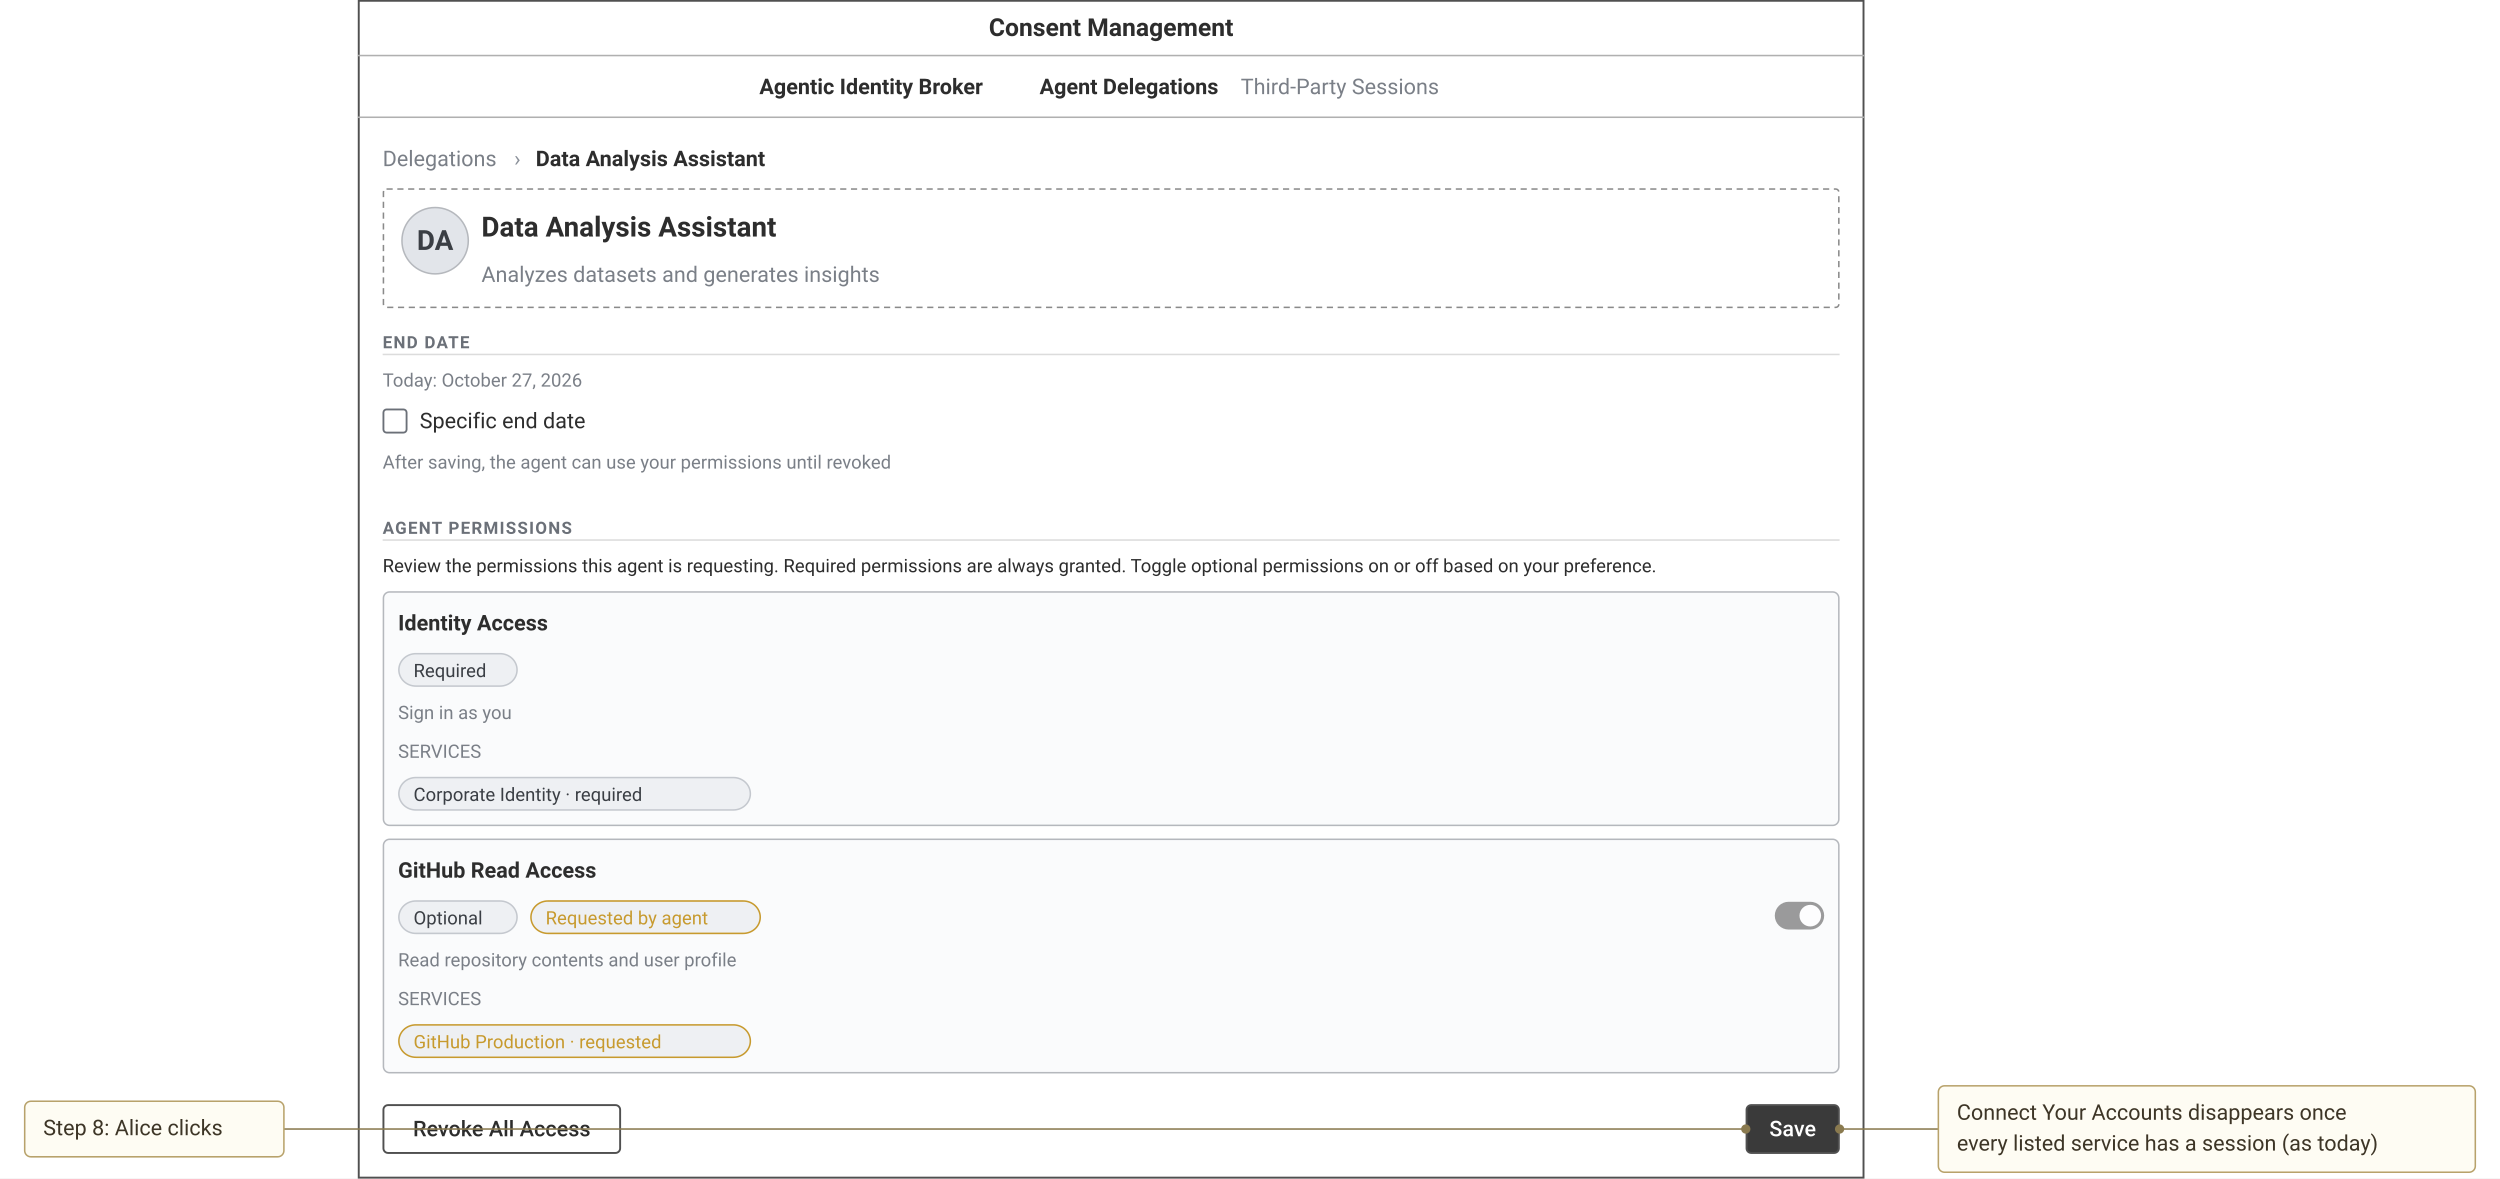
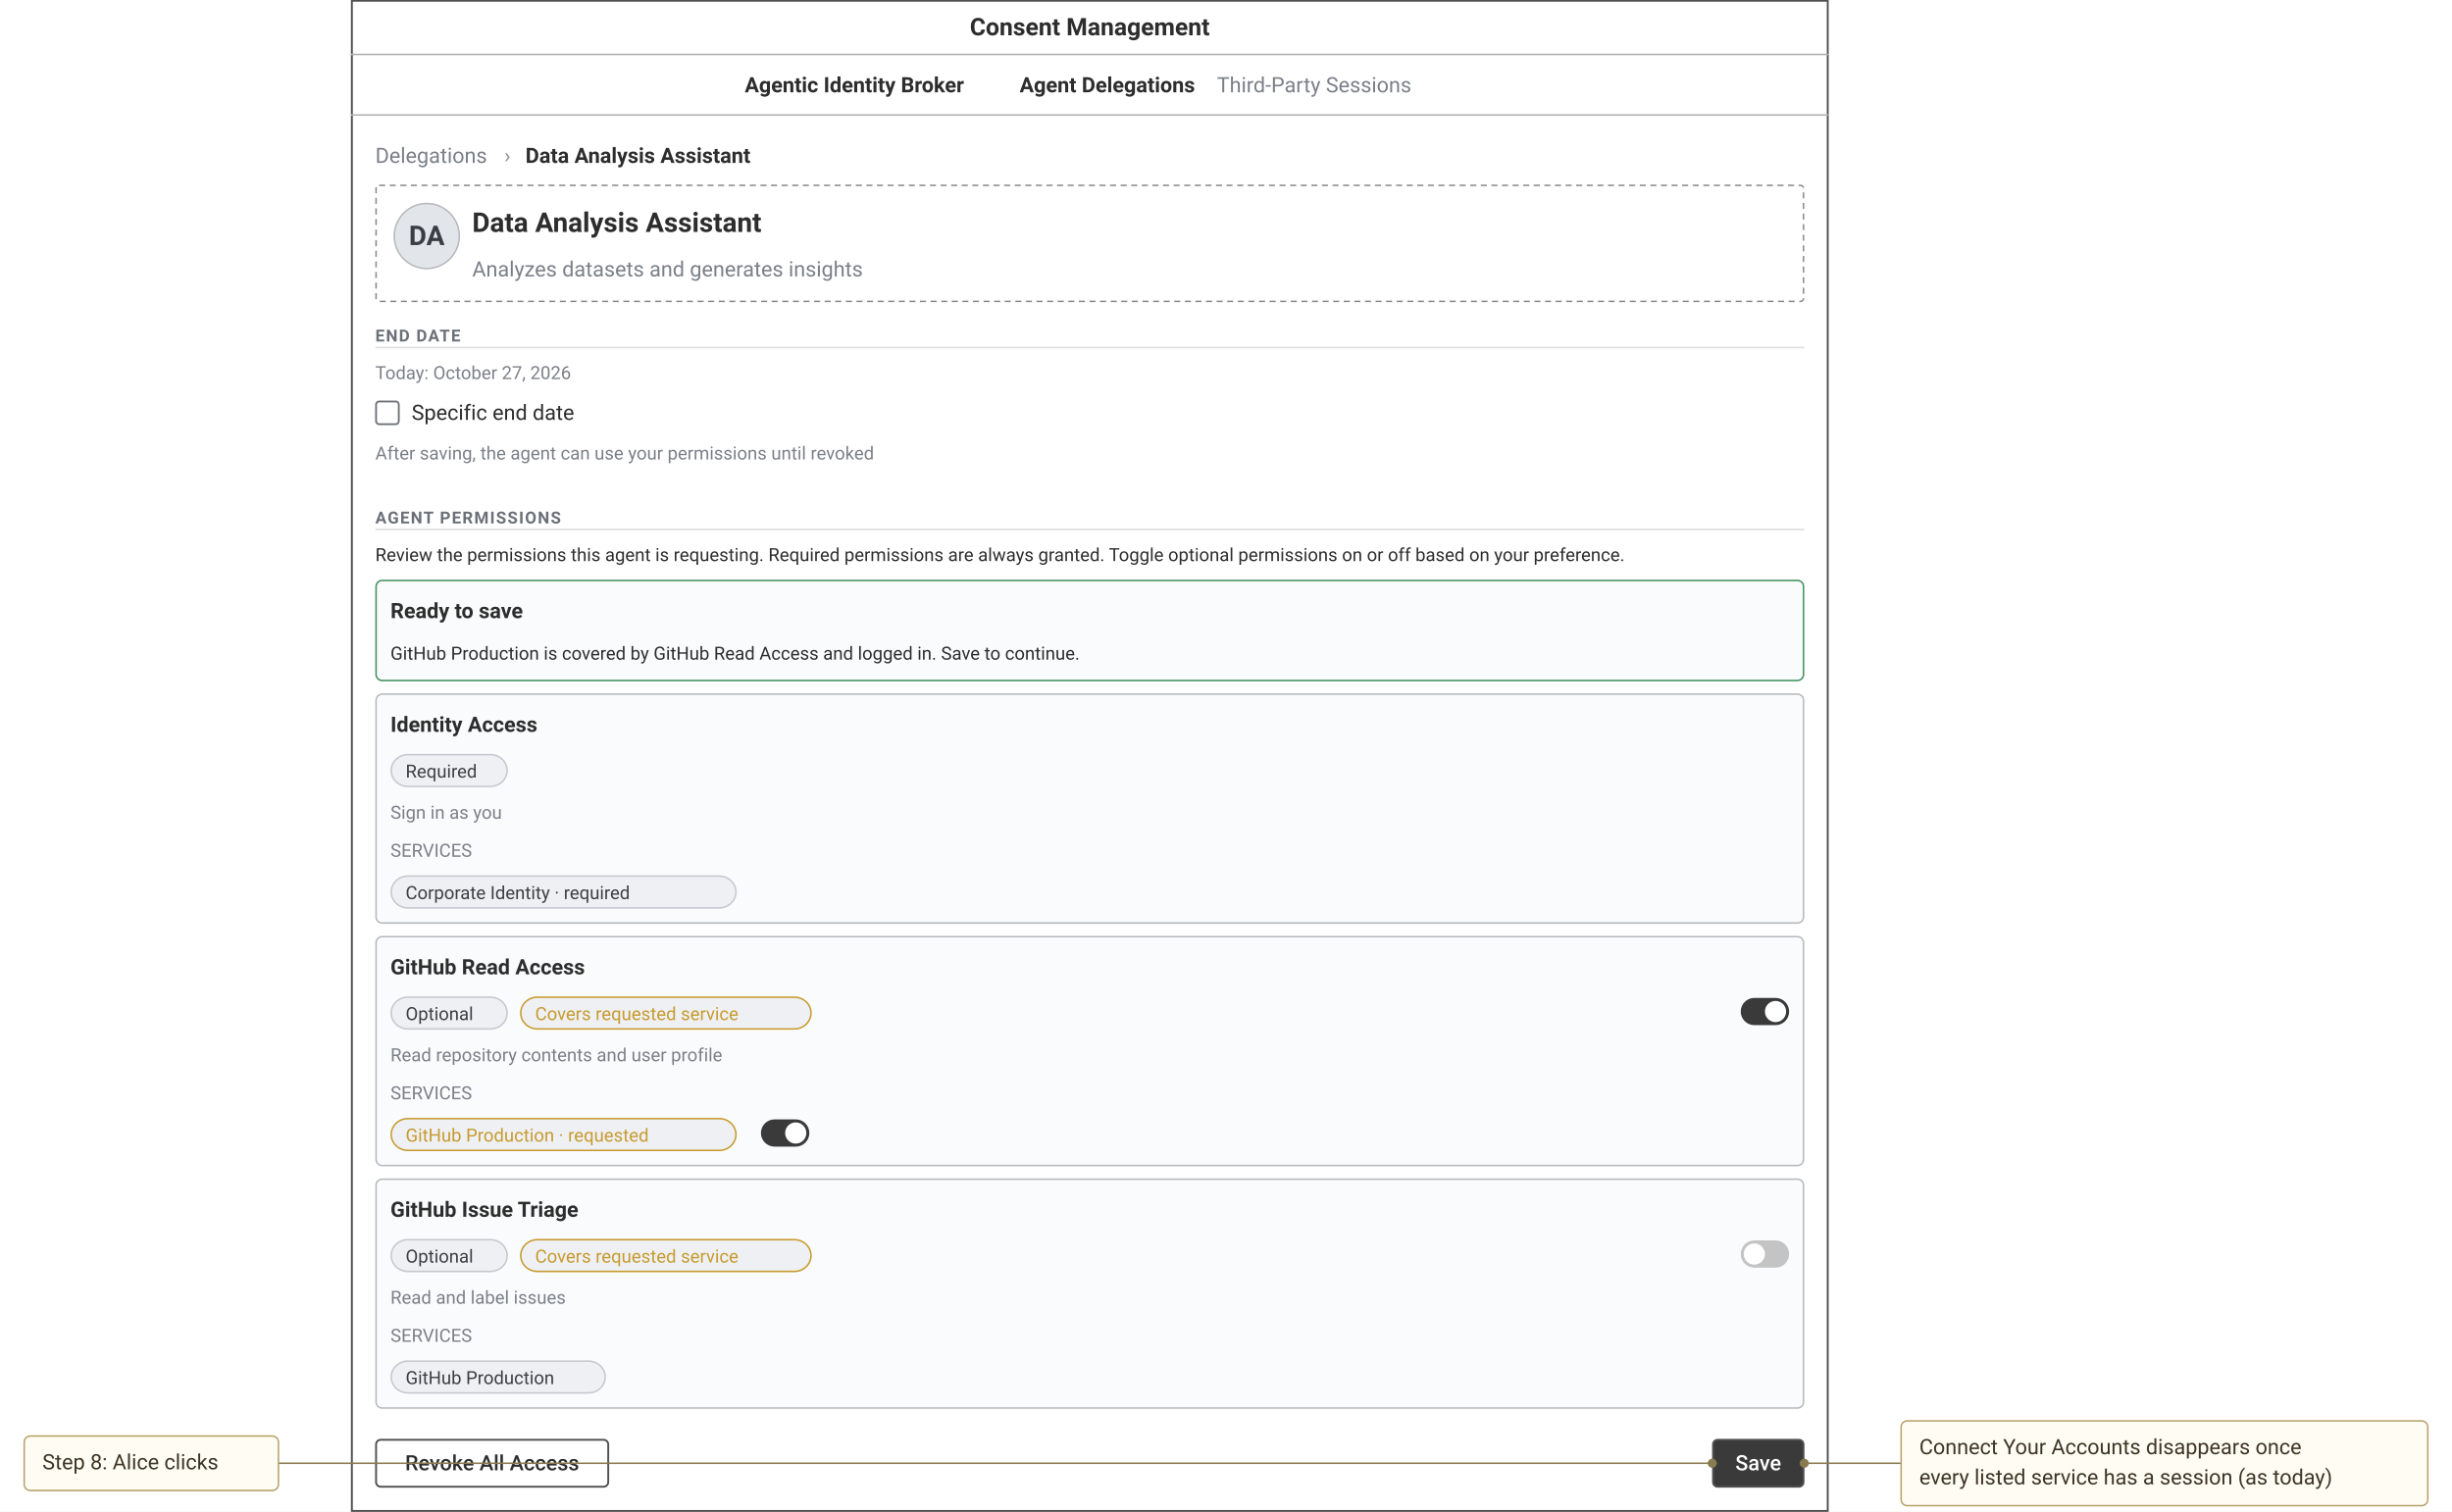
- <svg xmlns="http://www.w3.org/2000/svg" width="1620.229" height="763.714" viewBox="0 0 1620.229 763.714" font-family="system-ui, -apple-system, &quot;Segoe UI&quot;, Roboto, sans-serif" font-size="14" id="wireframes/journey-1-d-consent-ready.svg">
-   <rect x="0" y="0" width="1620.229" height="763.714" fill="#ffffff" />
-   <rect x="232.5" y="0.5" width="975.229" height="762.714" fill="none" stroke="#505050" stroke-width="1.25" />
+ <svg xmlns="http://www.w3.org/2000/svg" width="1620.229" height="999.143" viewBox="0 0 1620.229 999.143" font-family="system-ui, -apple-system, &quot;Segoe UI&quot;, Roboto, sans-serif" font-size="14" id="wireframes/journey-1-d-consent-ready.svg">
+   <rect x="0" y="0" width="1620.229" height="999.143" fill="#ffffff" />
+   <rect x="232.5" y="0.5" width="975.229" height="998.143" fill="none" stroke="#505050" stroke-width="1.25" />
  <line x1="232" y1="36" x2="1208.229" y2="36" stroke="#b0b0b0" stroke-width="1" />
  <text x="720.114" y="23.333" text-anchor="middle" font-size="16" font-weight="600" fill="#2d2d2d">Consent Management</text>
  <line x1="232" y1="76" x2="1208.229" y2="76" stroke="#b0b0b0" stroke-width="1" />
  <text x="492.114" y="61" font-weight="700" fill="#2d2d2d">Agentic Identity Broker</text>
  <text x="673.714" y="61" font-weight="700" fill="#2d2d2d">Agent Delegations</text>
  <text x="804.114" y="61" fill="#7a7f87">Third-Party Sessions</text>
  <text x="248" y="107.667" font-weight="400" fill="#7a7f87">Delegations</text>
  <text x="333.2" y="107.667" fill="#8a9099">›</text>
  <text x="347.2" y="107.667" font-weight="600" fill="#2d2d2d">Data Analysis Assistant</text>
  <rect x="248.5" y="122.5" width="943.229" height="76.714" fill="none" stroke="#8a8a8a" stroke-width="1" stroke-dasharray="4 3" rx="2" />
  <circle cx="282" cy="156" r="21.5" fill="#e2e5ea" stroke="#b5b8bd" stroke-width="1" />
  <text x="282" y="162" text-anchor="middle" font-size="18" font-weight="600" fill="#3a3e44">DA</text>
  <text x="312" y="153.286" font-weight="700" font-size="18" fill="#2d2d2d">Data Analysis Assistant</text>
  <text x="312" y="182.714" fill="#7a7f87">Analyzes datasets and generates insights</text>
  <text x="248" y="225.714" font-size="11" font-weight="700" letter-spacing="0.8" fill="#6b7078">END DATE</text>
  <line x1="248" y1="229.714" x2="1192.229" y2="229.714" stroke="#c4c4c4" stroke-width="1" opacity="0.6" />
  <text x="248" y="250.571" font-size="12" fill="#7a7f87">Today: October 27, 2026</text>
  <g opacity="1">
    <rect x="248.5" y="265.357" width="15" height="15" rx="2" fill="#ffffff" stroke="#6b7078" stroke-width="1.2" />
    <text x="272" y="277.524" fill="#2d2d2d">Specific end date</text>
  </g>
  <text x="248" y="303.714" font-size="12" fill="#7a7f87">After saving, the agent can use your permissions until revoked</text>
  <text x="248" y="346" font-size="11" font-weight="700" letter-spacing="0.8" fill="#6b7078">AGENT PERMISSIONS</text>
  <line x1="248" y1="350" x2="1192.229" y2="350" stroke="#c4c4c4" stroke-width="1" opacity="0.6" />
  <text x="248" y="370.857" font-size="12" fill="#2d2d2d">Review the permissions this agent is requesting. Required permissions are always granted. Toggle optional permissions on or off based on your preference.</text>
-   <rect x="248.5" y="383.643" width="943.229" height="151.286" fill="#fafbfc" stroke="#b5b8bd" stroke-width="1" rx="4" />
-   <text x="258" y="408.543" font-weight="600" fill="#2d2d2d">Identity Access</text>
-   <rect x="258.5" y="423.643" width="76.6" height="21" rx="11" fill="#eef0f3" stroke="#c4c8ce" stroke-width="1" />
-   <text x="268" y="438.81" font-size="12" fill="#3a3e44">Required</text>
-   <text x="258" y="466" font-size="12" fill="#7a7f87">Sign in as you</text>
-   <text x="258" y="491.143" font-size="12" fill="#7a7f87">SERVICES</text>
-   <rect x="258.5" y="503.929" width="227.8" height="21" rx="11" fill="#eef0f3" stroke="#c4c8ce" stroke-width="1" />
-   <text x="268" y="519.095" font-size="12" fill="#3a3e44">Corporate Identity · required</text>
-   <rect x="248.5" y="543.929" width="943.229" height="151.286" fill="#fafbfc" stroke="#b5b8bd" stroke-width="1" rx="4" />
-   <text x="258" y="568.829" font-weight="600" fill="#2d2d2d">GitHub Read Access</text>
-   <rect x="258.5" y="583.929" width="76.6" height="21" rx="11" fill="#eef0f3" stroke="#c4c8ce" stroke-width="1" />
-   <text x="268" y="599.095" font-size="12" fill="#3a3e44">Optional</text>
-   <rect x="344.1" y="583.929" width="148.6" height="21" rx="11" fill="#eef0f3" stroke="#c79a2e" stroke-width="1" />
-   <text x="353.6" y="599.095" font-size="12" fill="#c79a2e">Requested by agent</text>
-   <g opacity="0.5">
-     <rect x="1150.229" y="584.429" width="32" height="18" rx="9" fill="#3a3a3a" />
-     <circle cx="1173.229" cy="593.429" r="7" fill="#ffffff" />
-     <text x="1142.229" y="598.095" fill="#2d2d2d" />
+   <rect x="248.5" y="383.643" width="943.229" height="66.143" fill="#fafbfc" stroke="#3f8f5c" stroke-width="1" rx="4" />
+   <text x="258" y="408.543" font-weight="600" fill="#2d2d2d">Ready to save</text>
+   <text x="258" y="436" font-size="12" fill="#2d2d2d">GitHub Production is covered by GitHub Read Access and logged in. Save to continue.</text>
+   <rect x="248.5" y="458.786" width="943.229" height="151.286" fill="#fafbfc" stroke="#b5b8bd" stroke-width="1" rx="4" />
+   <text x="258" y="483.686" font-weight="600" fill="#2d2d2d">Identity Access</text>
+   <rect x="258.5" y="498.786" width="76.6" height="21" rx="11" fill="#eef0f3" stroke="#c4c8ce" stroke-width="1" />
+   <text x="268" y="513.952" font-size="12" fill="#3a3e44">Required</text>
+   <text x="258" y="541.143" font-size="12" fill="#7a7f87">Sign in as you</text>
+   <text x="258" y="566.286" font-size="12" fill="#7a7f87">SERVICES</text>
+   <rect x="258.5" y="579.071" width="227.8" height="21" rx="11" fill="#eef0f3" stroke="#c4c8ce" stroke-width="1" />
+   <text x="268" y="594.238" font-size="12" fill="#3a3e44">Corporate Identity · required</text>
+   <rect x="248.5" y="619.071" width="943.229" height="151.286" fill="#fafbfc" stroke="#b5b8bd" stroke-width="1" rx="4" />
+   <text x="258" y="643.971" font-weight="600" fill="#2d2d2d">GitHub Read Access</text>
+   <rect x="258.5" y="659.071" width="76.6" height="21" rx="11" fill="#eef0f3" stroke="#c4c8ce" stroke-width="1" />
+   <text x="268" y="674.238" font-size="12" fill="#3a3e44">Optional</text>
+   <rect x="344.1" y="659.071" width="191.8" height="21" rx="11" fill="#eef0f3" stroke="#c79a2e" stroke-width="1" />
+   <text x="353.6" y="674.238" font-size="12" fill="#c79a2e">Covers requested service</text>
+   <g opacity="1">
+     <rect x="1150.229" y="659.571" width="32" height="18" rx="9" fill="#3a3a3a" />
+     <circle cx="1173.229" cy="668.571" r="7" fill="#ffffff" />
+     <text x="1142.229" y="673.238" fill="#2d2d2d" />
  </g>
-   <text x="258" y="626.286" font-size="12" fill="#7a7f87">Read repository contents and user profile</text>
-   <text x="258" y="651.429" font-size="12" fill="#7a7f87">SERVICES</text>
-   <rect x="258.5" y="664.214" width="227.8" height="21" rx="11" fill="#eef0f3" stroke="#c79a2e" stroke-width="1" />
-   <text x="268" y="679.381" font-size="12" fill="#c79a2e">GitHub Production · requested</text>
+   <text x="258" y="701.429" font-size="12" fill="#7a7f87">Read repository contents and user profile</text>
+   <text x="258" y="726.571" font-size="12" fill="#7a7f87">SERVICES</text>
+   <rect x="258.5" y="739.357" width="227.8" height="21" rx="11" fill="#eef0f3" stroke="#c79a2e" stroke-width="1" />
+   <text x="268" y="754.524" font-size="12" fill="#c79a2e">GitHub Production · requested</text>
  <g opacity="1">
-     <rect x="248.5" y="716.214" width="153.4" height="31" fill="#ffffff" stroke="#505050" stroke-width="1.25" rx="3" />
-     <text x="325.2" y="736.381" text-anchor="middle" font-weight="500" fill="#2d2d2d">Revoke All Access</text>
+     <rect x="502.8" y="739.857" width="32" height="18" rx="9" fill="#3a3a3a" />
+     <circle cx="525.8" cy="748.857" r="7" fill="#ffffff" />
+     <text x="494.8" y="753.524" fill="#2d2d2d" />
+   </g>
+   <rect x="248.5" y="779.357" width="943.229" height="151.286" fill="#fafbfc" stroke="#b5b8bd" stroke-width="1" rx="4" />
+   <text x="258" y="804.257" font-weight="600" fill="#2d2d2d">GitHub Issue Triage</text>
+   <rect x="258.5" y="819.357" width="76.6" height="21" rx="11" fill="#eef0f3" stroke="#c4c8ce" stroke-width="1" />
+   <text x="268" y="834.524" font-size="12" fill="#3a3e44">Optional</text>
+   <rect x="344.1" y="819.357" width="191.8" height="21" rx="11" fill="#eef0f3" stroke="#c79a2e" stroke-width="1" />
+   <text x="353.6" y="834.524" font-size="12" fill="#c79a2e">Covers requested service</text>
+   <g opacity="1">
+     <rect x="1150.229" y="819.857" width="32" height="18" rx="9" fill="#c4c4c4" />
+     <circle cx="1159.229" cy="828.857" r="7" fill="#ffffff" />
+     <text x="1142.229" y="833.524" fill="#2d2d2d" />
+   </g>
+   <text x="258" y="861.714" font-size="12" fill="#7a7f87">Read and label issues</text>
+   <text x="258" y="886.857" font-size="12" fill="#7a7f87">SERVICES</text>
+   <rect x="258.5" y="899.643" width="141.4" height="21" rx="11" fill="#eef0f3" stroke="#c4c8ce" stroke-width="1" />
+   <text x="268" y="914.81" font-size="12" fill="#3a3e44">GitHub Production</text>
+   <g opacity="1">
+     <rect x="248.5" y="951.643" width="153.4" height="31" fill="#ffffff" stroke="#505050" stroke-width="1.25" rx="3" />
+     <text x="325.2" y="971.81" text-anchor="middle" font-weight="500" fill="#2d2d2d">Revoke All Access</text>
  </g>
  <g opacity="1">
-     <rect x="1131.929" y="716.214" width="59.8" height="31" fill="#3a3a3a" stroke="#505050" stroke-width="1.25" rx="3" />
-     <text x="1161.829" y="736.381" text-anchor="middle" font-weight="500" fill="#ffffff">Save</text>
+     <rect x="1131.929" y="951.643" width="59.8" height="31" fill="#3a3a3a" stroke="#505050" stroke-width="1.25" rx="3" />
+     <text x="1161.829" y="971.81" text-anchor="middle" font-weight="500" fill="#ffffff">Save</text>
  </g>
-   <line x1="1131.429" y1="731.714" x2="184" y2="731.714" stroke="#8a7a4f" stroke-width="1" />
-   <circle cx="1131.429" cy="731.714" r="3" fill="#8a7a4f" />
-   <rect x="16" y="713.714" width="168" height="36" rx="4" ry="4" fill="#fefcf3" stroke="#b8a26b" stroke-width="1" />
-   <text x="28" y="735.714" fill="#3d3526">Step 8: Alice clicks</text>
-   <line x1="1192.229" y1="731.714" x2="1256.229" y2="731.714" stroke="#8a7a4f" stroke-width="1" />
-   <circle cx="1192.229" cy="731.714" r="3" fill="#8a7a4f" />
-   <rect x="1256.229" y="703.714" width="348" height="56" rx="4" ry="4" fill="#fefcf3" stroke="#b8a26b" stroke-width="1" />
-   <text x="1268.229" y="725.714" fill="#3d3526">Connect Your Accounts disappears once</text>
-   <text x="1268.229" y="745.714" fill="#3d3526">every listed service has a session (as today)</text>
+   <line x1="1131.429" y1="967.143" x2="184" y2="967.143" stroke="#8a7a4f" stroke-width="1" />
+   <circle cx="1131.429" cy="967.143" r="3" fill="#8a7a4f" />
+   <rect x="16" y="949.143" width="168" height="36" rx="4" ry="4" fill="#fefcf3" stroke="#b8a26b" stroke-width="1" />
+   <text x="28" y="971.143" fill="#3d3526">Step 8: Alice clicks</text>
+   <line x1="1192.229" y1="967.143" x2="1256.229" y2="967.143" stroke="#8a7a4f" stroke-width="1" />
+   <circle cx="1192.229" cy="967.143" r="3" fill="#8a7a4f" />
+   <rect x="1256.229" y="939.143" width="348" height="56" rx="4" ry="4" fill="#fefcf3" stroke="#b8a26b" stroke-width="1" />
+   <text x="1268.229" y="961.143" fill="#3d3526">Connect Your Accounts disappears once</text>
+   <text x="1268.229" y="981.143" fill="#3d3526">every listed service has a session (as today)</text>
</svg>
